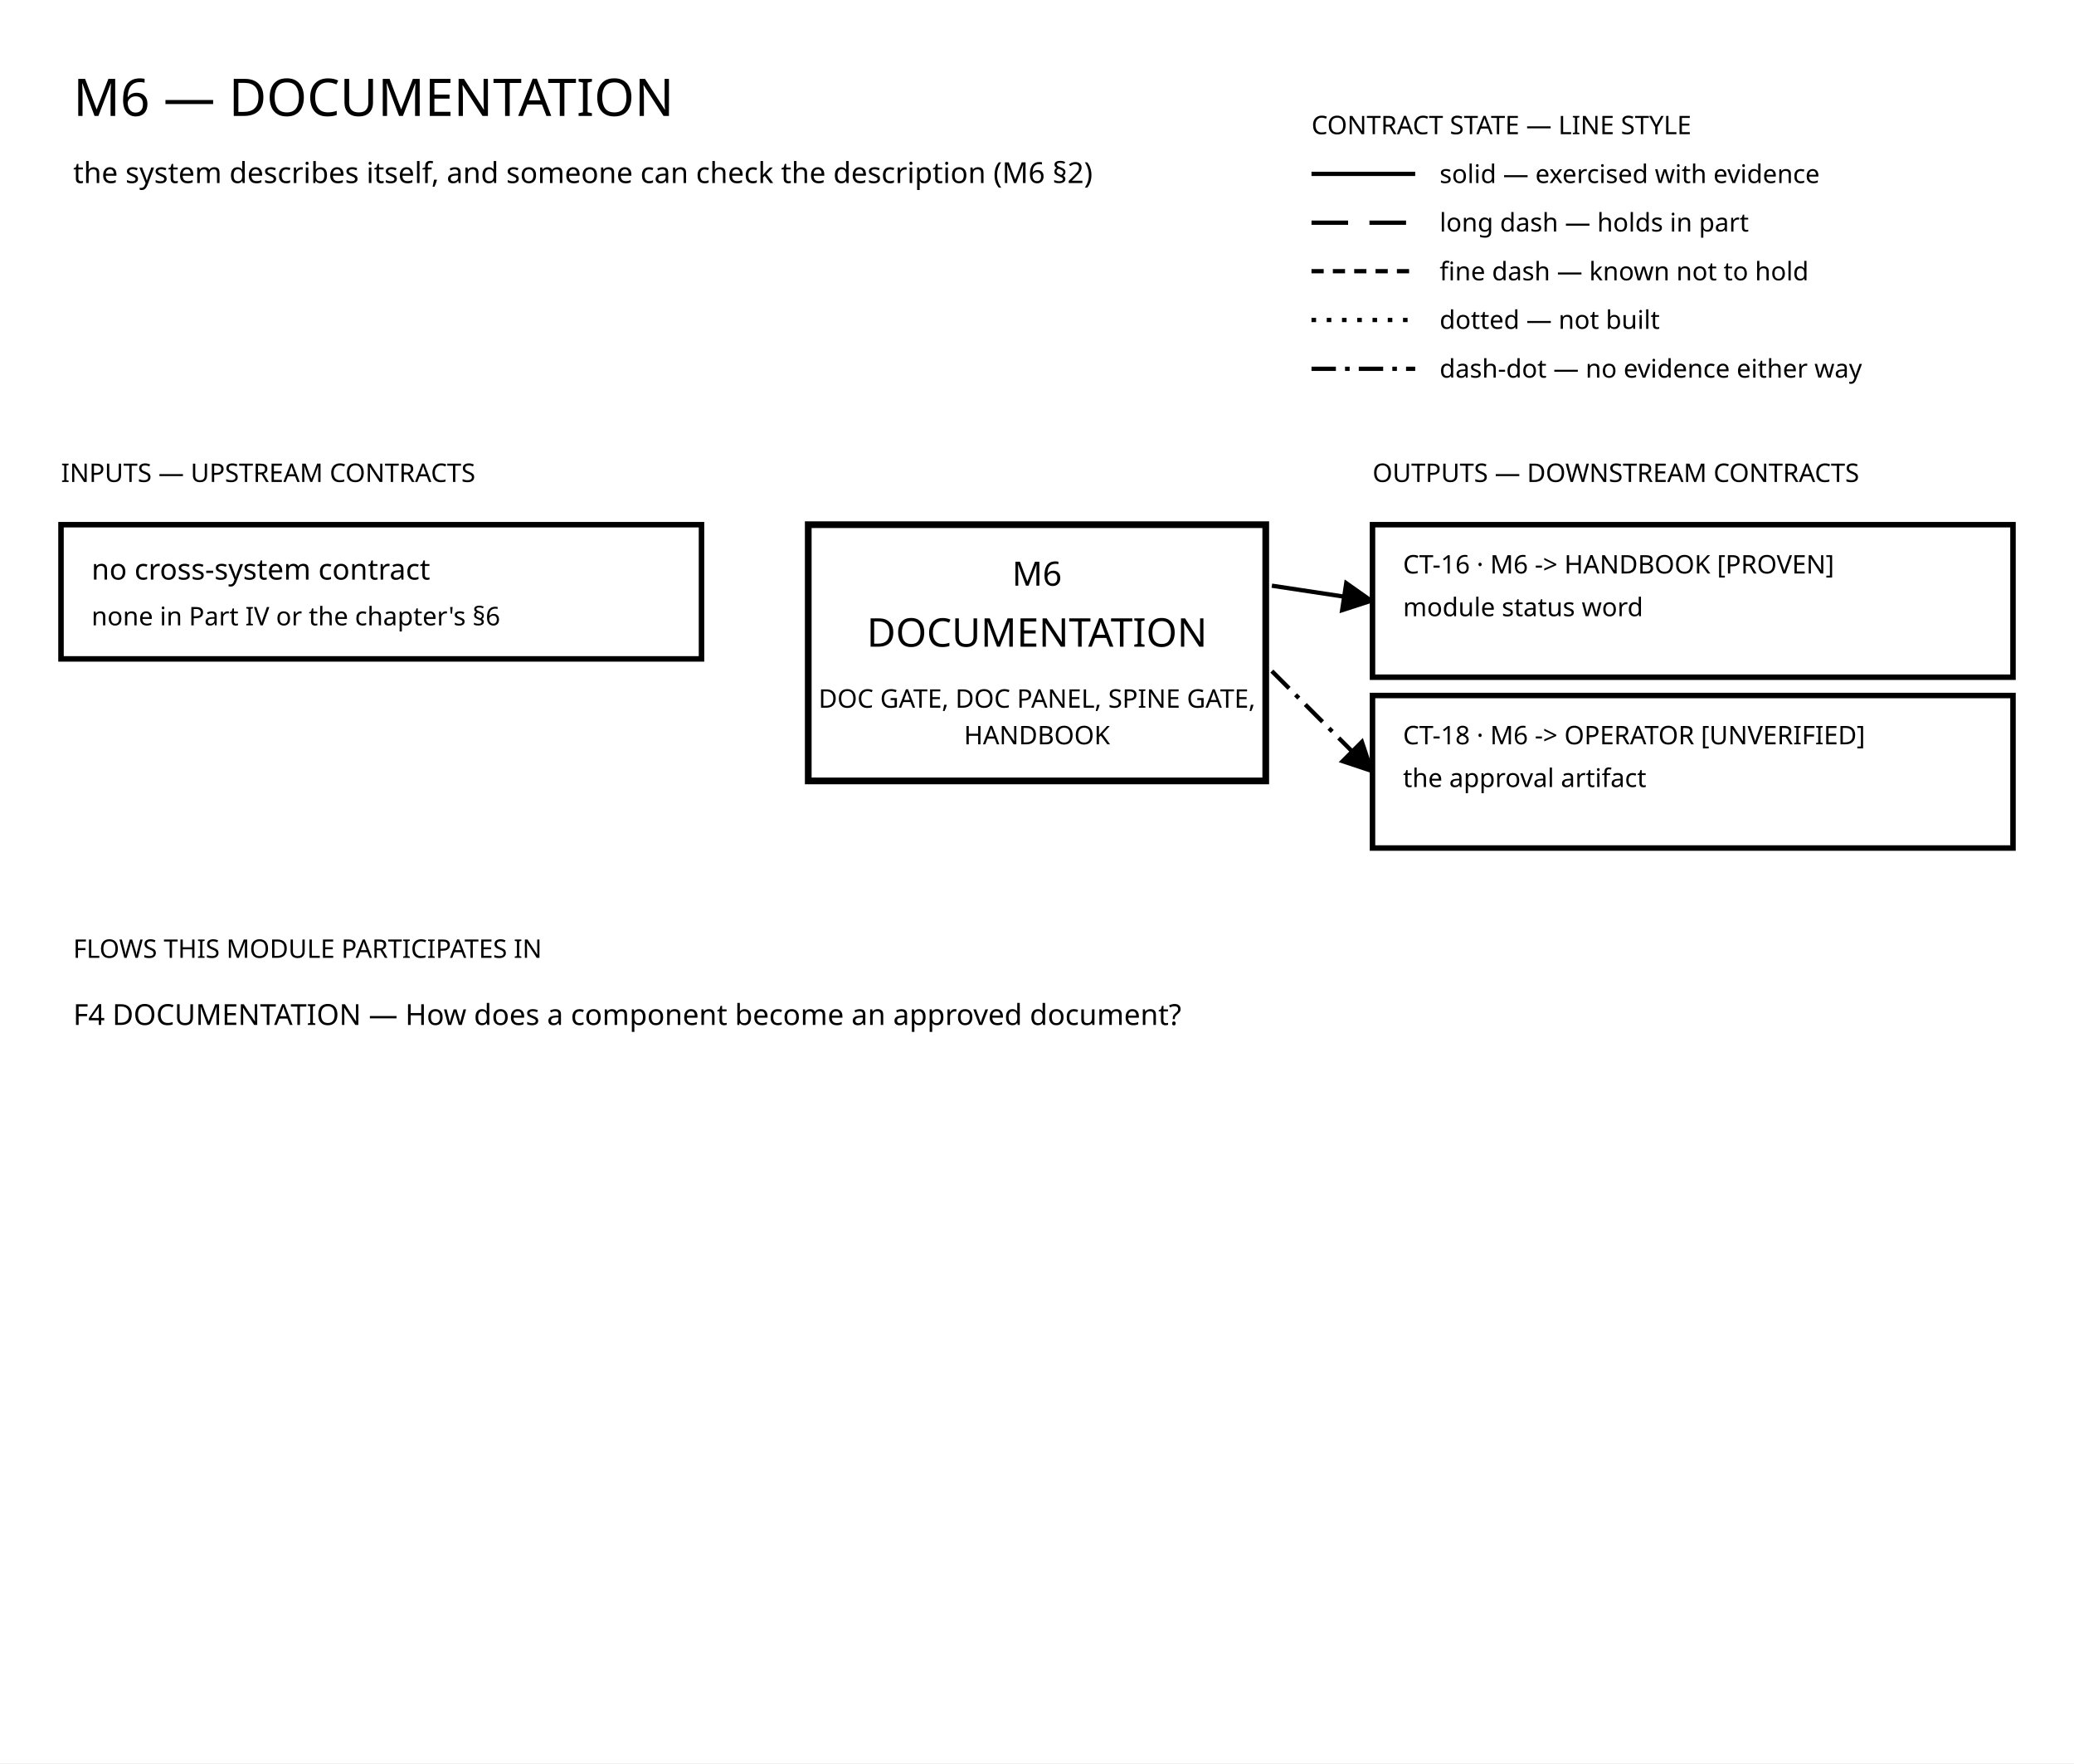
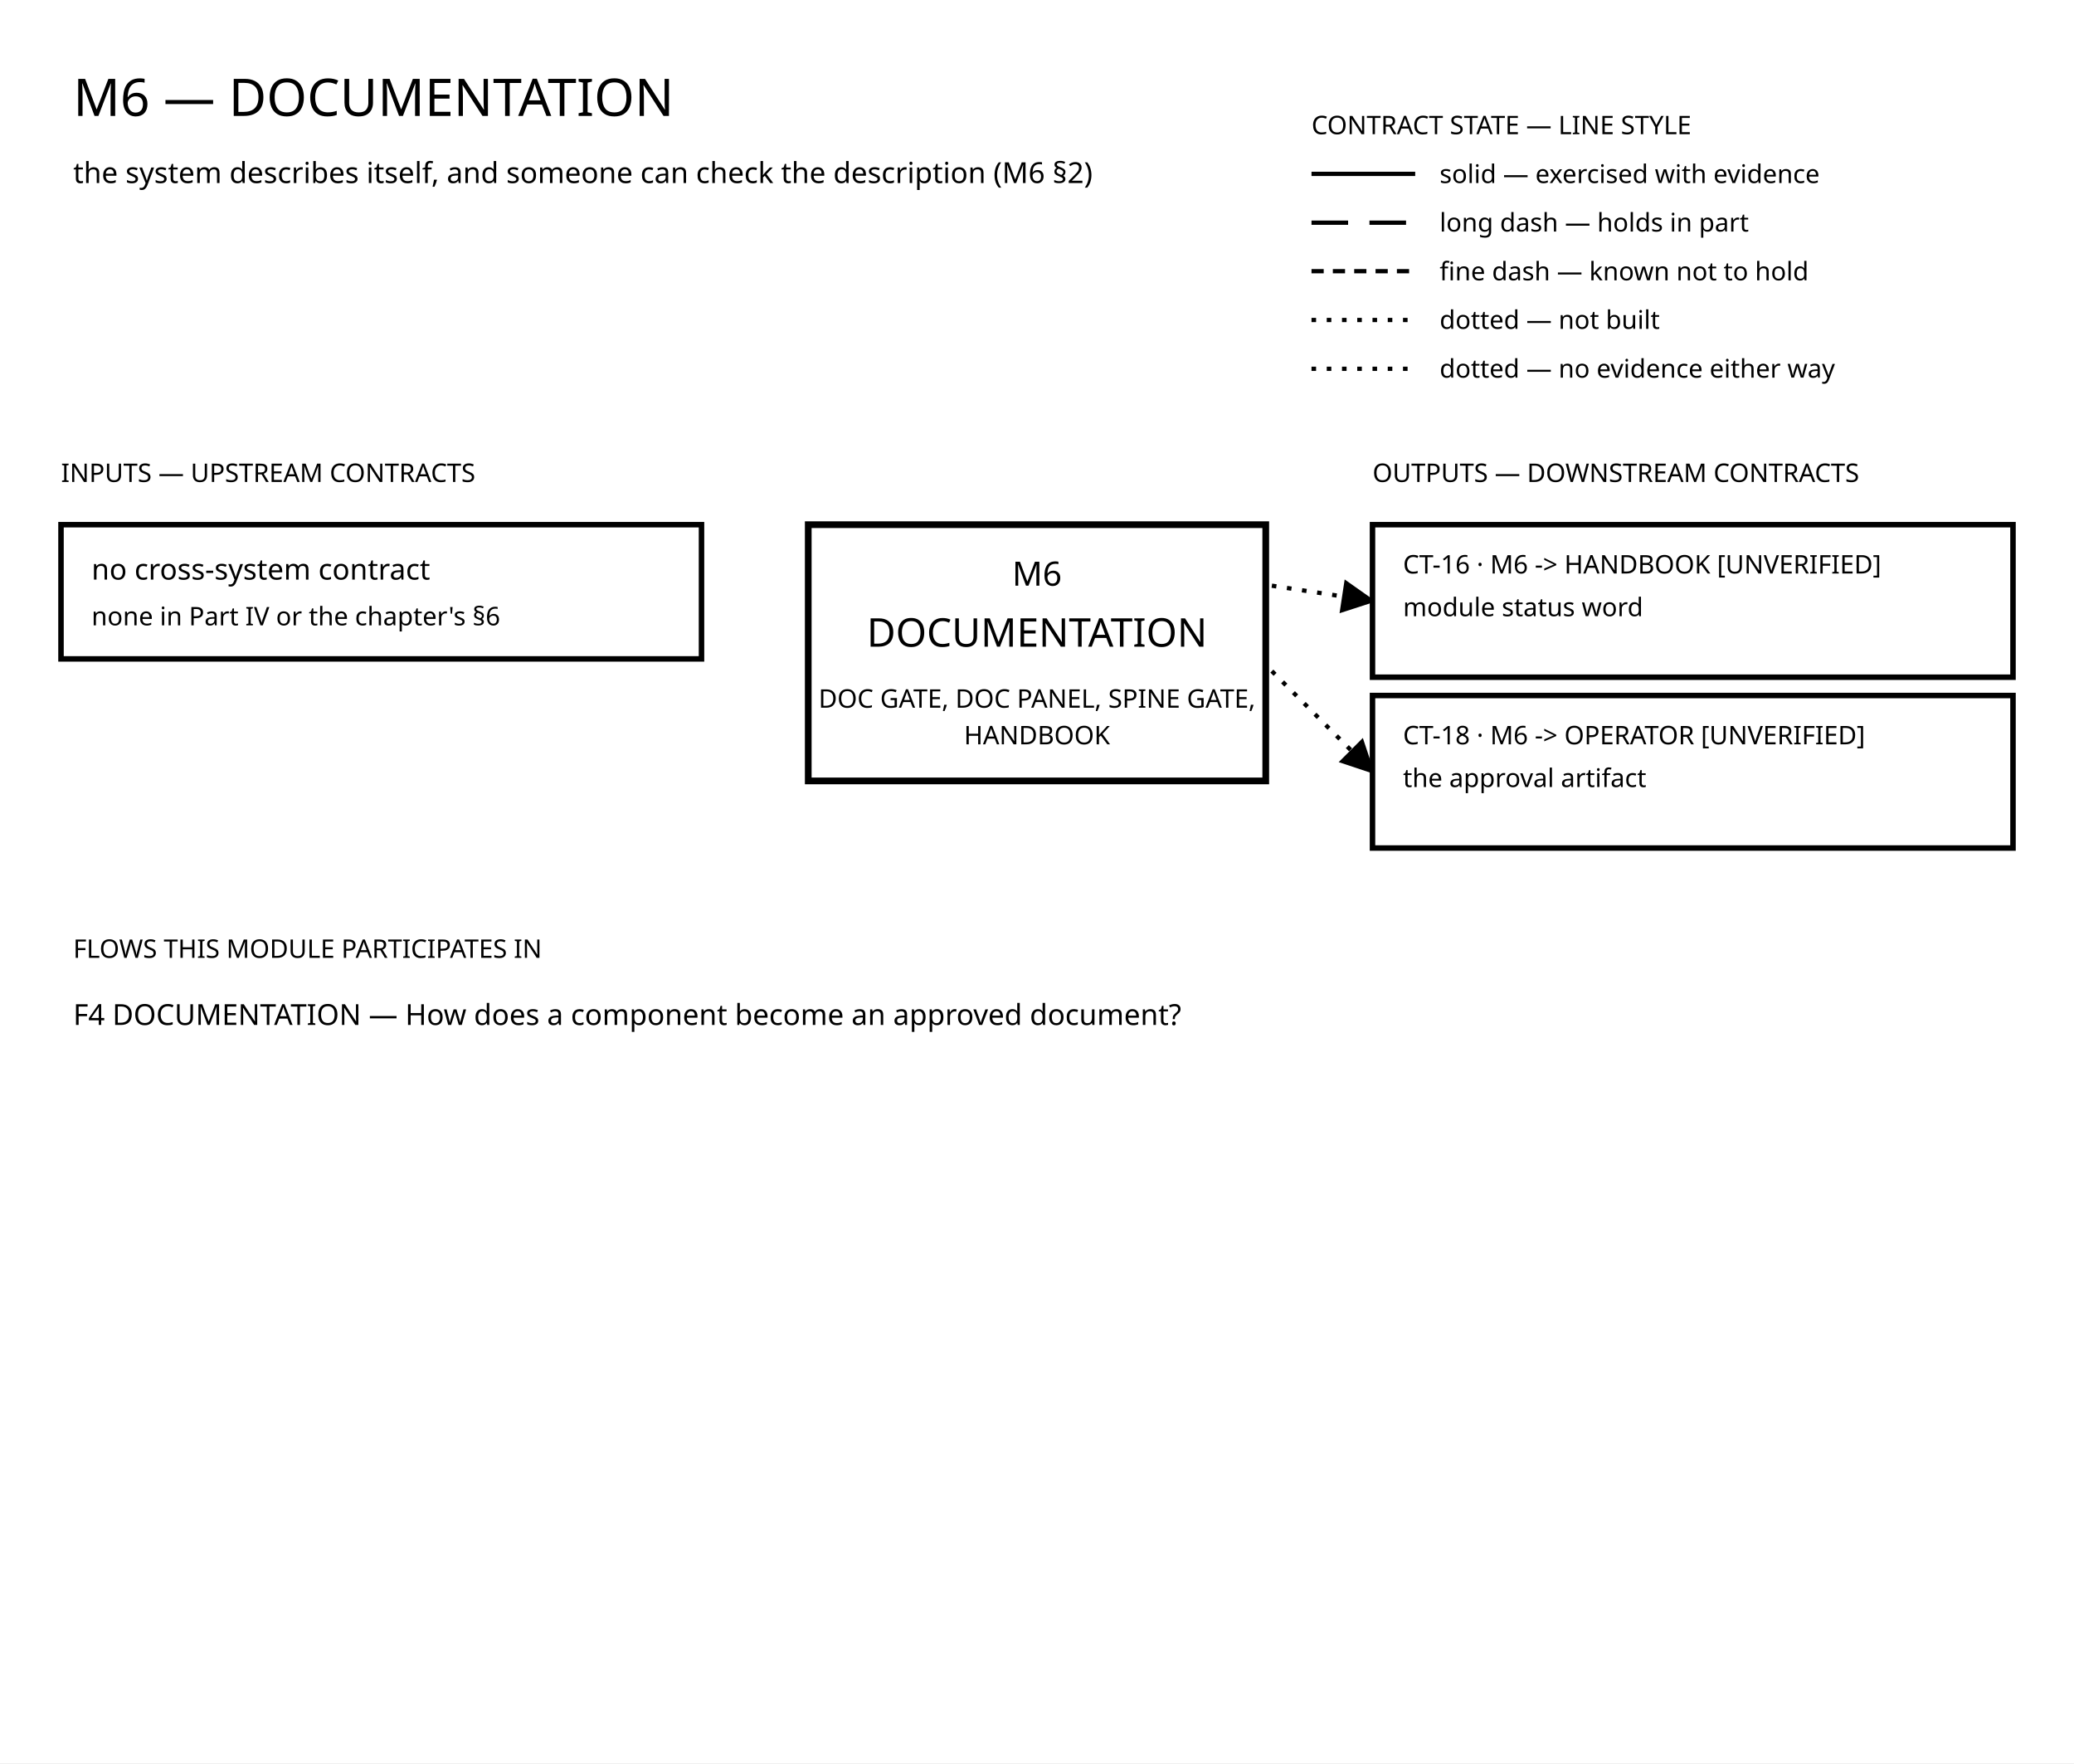
<svg xmlns="http://www.w3.org/2000/svg" width="170.0mm" height="144.5mm" viewBox="0 0 680 578.0" preserveAspectRatio="xMidYMid meet">
  <rect width="680" height="578.0" fill="#ffffff" />
  <defs>
    <marker id="ar" viewBox="0 0 10 10" refX="9" refY="5" markerWidth="8" markerHeight="8" orient="auto">
      <path d="M0,0 L10,5 L0,10 z" fill="#000000" />
    </marker>
  </defs>
  <g font-family="Routed Gothic Narrow, Routed Gothic, sans-serif">
    <text x="24.0" y="38.0" font-size="17.00" fill="#000000" text-anchor="start">M6 — DOCUMENTATION</text>
    <text x="24.0" y="60.0" font-size="9.50" fill="#000000" text-anchor="start">the system describes itself, and someone can check the description (M6 §2)</text>
    <rect x="265.0" y="172.0" width="150.0" height="84.0" fill="#ffffff" stroke="#000000" stroke-width="2.2" />
    <text x="340.0" y="192.0" font-size="11.00" fill="#000000" text-anchor="middle">M6</text>
    <text x="340.0" y="212.0" font-size="13.00" fill="#000000" text-anchor="middle">DOCUMENTATION</text>
    <text x="340.0" y="232.0" font-size="8.40" fill="#000000" text-anchor="middle">DOC GATE, DOC PANEL, SPINE GATE,</text>
    <text x="340.0" y="244.0" font-size="8.40" fill="#000000" text-anchor="middle">HANDBOOK</text>
    <text x="20.0" y="158.0" font-size="8.40" fill="#000000" text-anchor="start">INPUTS — UPSTREAM CONTRACTS</text>
    <rect x="20.0" y="172.0" width="210.0" height="44.0" fill="#ffffff" stroke="#000000" stroke-width="1.8" />
    <text x="30.0" y="190.0" font-size="9.50" fill="#000000" text-anchor="start">no cross-system contract</text>
    <text x="30.0" y="205.0" font-size="8.40" fill="#000000" text-anchor="start">none in Part IV or the chapter's §6</text>
    <text x="450.0" y="158.0" font-size="8.40" fill="#000000" text-anchor="start">OUTPUTS — DOWNSTREAM CONTRACTS</text>
-     <polyline points="417.0,192.0 450.0,197.0" fill="none" stroke="#000000" stroke-width="1.4" marker-end="url(#ar)" />
+     <polyline points="417.0,192.0 450.0,197.0" fill="none" stroke="#000000" stroke-width="1.4" stroke-dasharray="1.5 3.5" marker-end="url(#ar)" />
    <rect x="450.0" y="172.0" width="210.0" height="50.0" fill="#ffffff" stroke="#000000" stroke-width="1.8" />
-     <text x="460.0" y="188.0" font-size="8.40" fill="#000000" text-anchor="start">CT-16 · M6 -&gt; HANDBOOK  [PROVEN]</text>
+     <text x="460.0" y="188.0" font-size="8.40" fill="#000000" text-anchor="start">CT-16 · M6 -&gt; HANDBOOK  [UNVERIFIED]</text>
    <text x="460.0" y="202.0" font-size="8.40" fill="#000000" text-anchor="start">module status word</text>
-     <polyline points="417.0,220.0 450.0,253.0" fill="none" stroke="#000000" stroke-width="1.4" stroke-dasharray="8 3 1.5 3" marker-end="url(#ar)" />
+     <polyline points="417.0,220.0 450.0,253.0" fill="none" stroke="#000000" stroke-width="1.4" stroke-dasharray="1.5 3.5" marker-end="url(#ar)" />
    <rect x="450.0" y="228.0" width="210.0" height="50.0" fill="#ffffff" stroke="#000000" stroke-width="1.8" />
    <text x="460.0" y="244.0" font-size="8.40" fill="#000000" text-anchor="start">CT-18 · M6 -&gt; OPERATOR  [UNVERIFIED]</text>
    <text x="460.0" y="258.0" font-size="8.40" fill="#000000" text-anchor="start">the approval artifact</text>
    <text x="24.0" y="314.0" font-size="8.40" fill="#000000" text-anchor="start">FLOWS THIS MODULE PARTICIPATES IN</text>
    <text x="24.0" y="336.0" font-size="9.50" fill="#000000" text-anchor="start">F4 DOCUMENTATION — How does a component become an approved document?</text>
    <text x="430.0" y="44.0" font-size="8.40" fill="#000000" text-anchor="start">CONTRACT STATE — LINE STYLE</text>
    <polyline points="430.0,57.0 464.0,57.0" fill="none" stroke="#000000" stroke-width="1.4" />
    <text x="472.0" y="60.0" font-size="8.40" fill="#000000" text-anchor="start">solid — exercised with evidence</text>
    <polyline points="430.0,73.0 464.0,73.0" fill="none" stroke="#000000" stroke-width="1.4" stroke-dasharray="12 7" />
    <text x="472.0" y="75.9" font-size="8.40" fill="#000000" text-anchor="start">long dash — holds in part</text>
    <polyline points="430.0,88.9 464.0,88.9" fill="none" stroke="#000000" stroke-width="1.4" stroke-dasharray="4 3" />
    <text x="472.0" y="91.9" font-size="8.40" fill="#000000" text-anchor="start">fine dash — known not to hold</text>
    <polyline points="430.0,104.9 464.0,104.9" fill="none" stroke="#000000" stroke-width="1.4" stroke-dasharray="1.5 3.5" />
    <text x="472.0" y="107.8" font-size="8.40" fill="#000000" text-anchor="start">dotted — not built</text>
-     <polyline points="430.0,120.9 464.0,120.9" fill="none" stroke="#000000" stroke-width="1.4" stroke-dasharray="8 3 1.5 3" />
-     <text x="472.0" y="123.8" font-size="8.40" fill="#000000" text-anchor="start">dash-dot — no evidence either way</text>
+     <polyline points="430.0,120.9 464.0,120.9" fill="none" stroke="#000000" stroke-width="1.4" stroke-dasharray="1.5 3.5" />
+     <text x="472.0" y="123.8" font-size="8.40" fill="#000000" text-anchor="start">dotted — no evidence either way</text>
  </g>
</svg>
